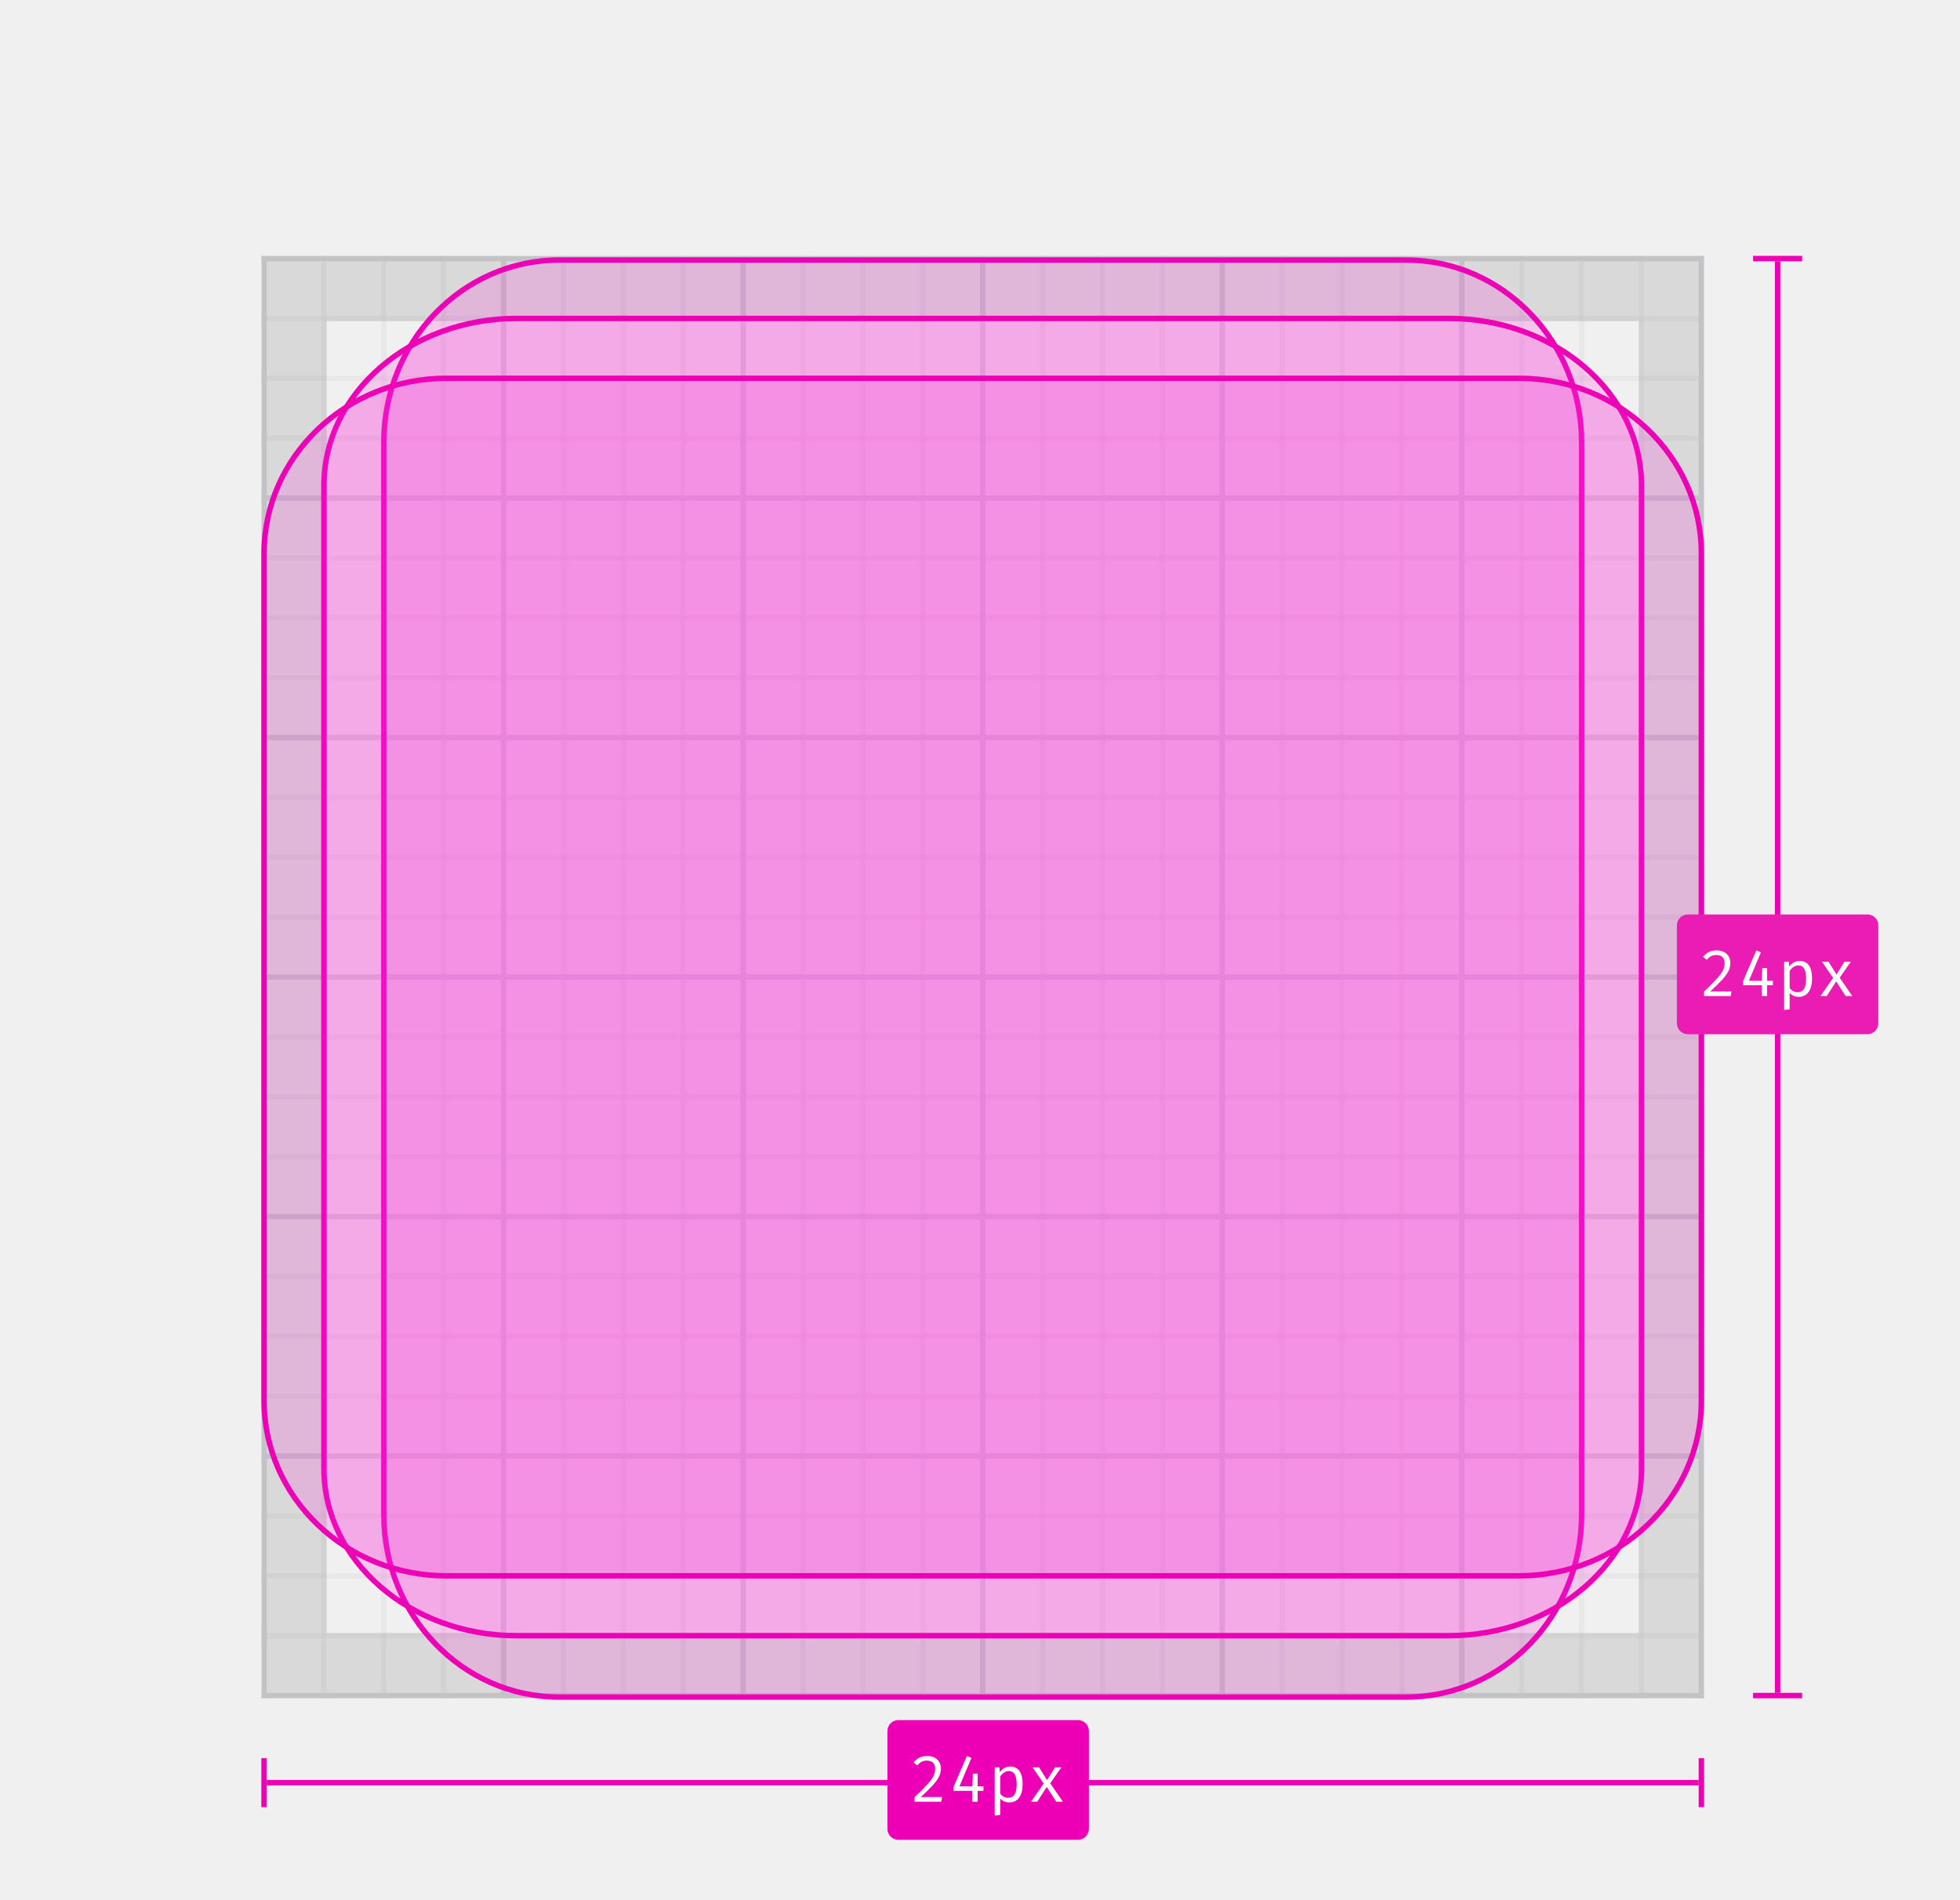
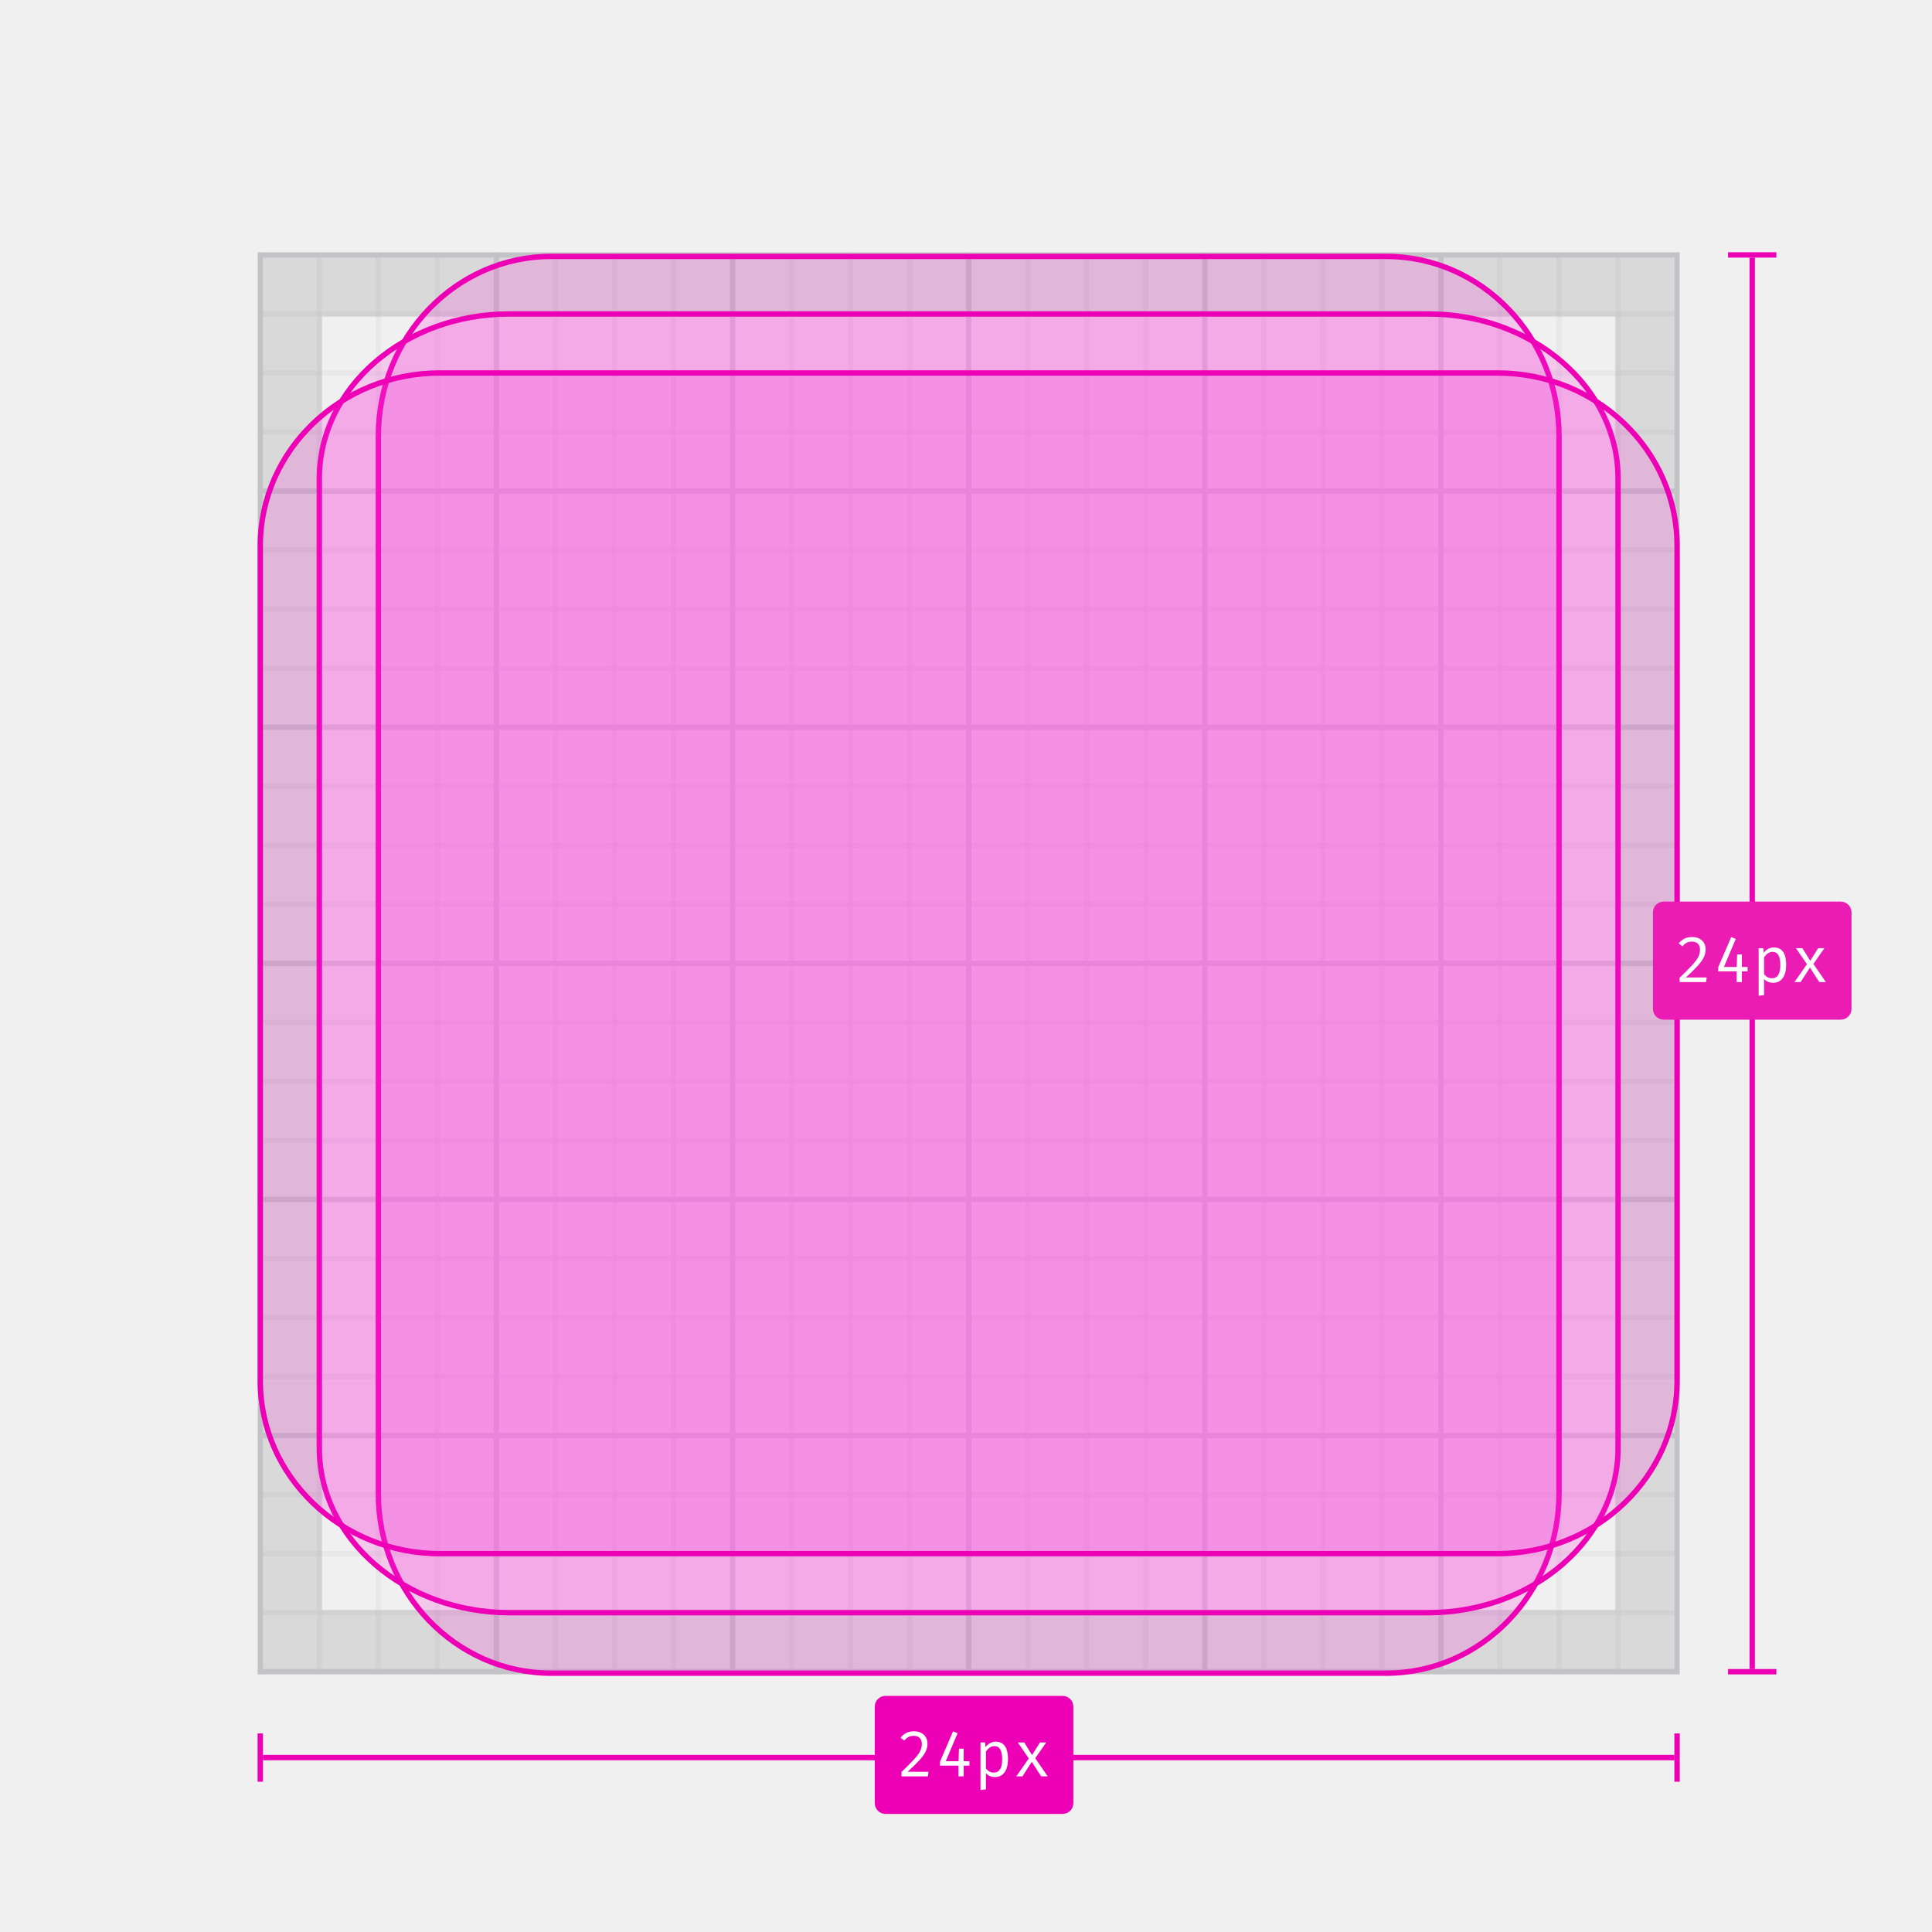
- <svg xmlns="http://www.w3.org/2000/svg" xmlns:xlink="http://www.w3.org/1999/xlink" viewBox="0 0 360 349">
+ <svg xmlns="http://www.w3.org/2000/svg" xmlns:xlink="http://www.w3.org/1999/xlink" viewBox="0 0 360 360">
  <defs>
    <polygon id="a" points="0 0 265 0 265 265 0 265" />
    <polygon id="c" points="0 0 265 0 265 265.201 0 265.201" />
    <polygon id="e" points="0 0 265 0 265 265 0 265" />
    <path id="g" d="M243 34.28v196.99c0 18.78-14.64 34-32.7 34H54.7c-18.06 0-32.7-15.22-32.7-34v-197c0-18.77 14.64-34 32.7-34h155.6c18.06 0 32.7 15.23 32.7 34z" />
    <path id="h" d="M254 42.18v180.64c0 17.22-16.1 31.18-35.95 31.18H46.95C27.1 254 11 240.04 11 222.82V42.18C11 24.96 27.1 11 46.95 11h171.1C237.9 11 254 24.96 254 42.18z" />
    <path id="i" d="M265 54.7v155.6c0 18.06-15.22 32.7-34 32.7H34c-18.78 0-34-14.64-34-32.7V54.7C0 36.64 15.22 22 34 22h197c18.78 0 34 14.64 34 32.7z" />
  </defs>
  <g fill="none" fill-rule="evenodd">
    <g transform="translate(48 47)">
      <mask id="b" fill="white">
        <use xlink:href="#a" />
      </mask>
      <g mask="url(#b)">
        <mask id="d" fill="white">
          <use xlink:href="#c" />
        </mask>
        <rect width="338" height="1" x="-1" fill="#D7D7DB" mask="url(#d)" />
        <rect width="338" height="1" x="-1" y="11" fill="#D7D7DB" mask="url(#d)" opacity=".3" />
        <rect width="338" height="1" x="-1" y="22" fill="#D7D7DB" mask="url(#d)" opacity=".3" />
        <rect width="338" height="1" x="-1" y="33" fill="#D7D7DB" mask="url(#d)" opacity=".3" />
        <rect width="338" height="1" x="-1" y="44" fill="#D7D7DB" mask="url(#d)" />
        <rect width="338" height="1" x="-1" y="55" fill="#D7D7DB" mask="url(#d)" opacity=".3" />
        <rect width="338" height="1" x="-1" y="66" fill="#D7D7DB" mask="url(#d)" opacity=".3" />
        <rect width="338" height="1" x="-1" y="77" fill="#D7D7DB" mask="url(#d)" opacity=".3" />
        <rect width="338" height="1" x="-1" y="88" fill="#D7D7DB" mask="url(#d)" />
        <rect width="338" height="1" x="-1" y="99" fill="#D7D7DB" mask="url(#d)" opacity=".3" />
        <rect width="338" height="1" x="-1" y="110" fill="#D7D7DB" mask="url(#d)" opacity=".3" />
        <rect width="338" height="1" x="-1" y="121" fill="#D7D7DB" mask="url(#d)" opacity=".3" />
        <rect width="338" height="1" x="-1" y="132" fill="#D7D7DB" mask="url(#d)" />
        <rect width="338" height="1" x="-1" y="143" fill="#D7D7DB" mask="url(#d)" opacity=".3" />
        <rect width="338" height="1" x="-1" y="154" fill="#D7D7DB" mask="url(#d)" opacity=".3" />
        <rect width="338" height="1" x="-1" y="165" fill="#D7D7DB" mask="url(#d)" opacity=".3" />
        <rect width="338" height="1" x="-1" y="176" fill="#D7D7DB" mask="url(#d)" />
        <rect width="338" height="1" x="-1" y="187" fill="#D7D7DB" mask="url(#d)" opacity=".3" />
        <rect width="338" height="1" x="-1" y="198" fill="#D7D7DB" mask="url(#d)" opacity=".3" />
        <rect width="338" height="1" x="-1" y="209" fill="#D7D7DB" mask="url(#d)" opacity=".3" />
        <rect width="338" height="1" x="-1" y="220" fill="#D7D7DB" mask="url(#d)" />
        <rect width="338" height="1" x="-1" y="231" fill="#D7D7DB" mask="url(#d)" opacity=".3" />
        <rect width="338" height="1" x="-1" y="242" fill="#D7D7DB" mask="url(#d)" opacity=".3" />
        <rect width="338" height="1" x="-1" y="253" fill="#D7D7DB" mask="url(#d)" opacity=".3" />
        <rect width="338" height="1" x="-1" y="264" fill="#D7D7DB" mask="url(#d)" />
      </g>
      <g mask="url(#b)">
        <g transform="matrix(0 -1 1 0 0 265)">
          <mask id="f" fill="white">
            <use xlink:href="#e" />
          </mask>
          <rect width="338" height="1" x="-73" fill="#D7D7DB" mask="url(#f)" />
          <rect width="338" height="1" x="-73" y="11" fill="#D7D7DB" mask="url(#f)" opacity=".3" />
          <rect width="338" height="1" x="-73" y="22" fill="#D7D7DB" mask="url(#f)" opacity=".3" />
          <rect width="338" height="1" x="-73" y="33" fill="#D7D7DB" mask="url(#f)" opacity=".3" />
          <rect width="338" height="1" x="-73" y="44" fill="#D7D7DB" mask="url(#f)" />
          <rect width="338" height="1" x="-73" y="55" fill="#D7D7DB" mask="url(#f)" opacity=".3" />
          <rect width="338" height="1" x="-73" y="66" fill="#D7D7DB" mask="url(#f)" opacity=".3" />
          <rect width="338" height="1" x="-73" y="77" fill="#D7D7DB" mask="url(#f)" opacity=".3" />
          <rect width="338" height="1" x="-73" y="88" fill="#D7D7DB" mask="url(#f)" />
          <rect width="338" height="1" x="-73" y="99" fill="#D7D7DB" mask="url(#f)" opacity=".3" />
          <rect width="338" height="1" x="-73" y="110" fill="#D7D7DB" mask="url(#f)" opacity=".3" />
          <rect width="338" height="1" x="-73" y="121" fill="#D7D7DB" mask="url(#f)" opacity=".3" />
          <rect width="338" height="1" x="-73" y="132" fill="#D7D7DB" mask="url(#f)" />
          <rect width="338" height="1" x="-73" y="143" fill="#D7D7DB" mask="url(#f)" opacity=".3" />
          <rect width="338" height="1" x="-73" y="154" fill="#D7D7DB" mask="url(#f)" opacity=".3" />
          <rect width="338" height="1" x="-73" y="165" fill="#D7D7DB" mask="url(#f)" opacity=".3" />
          <rect width="338" height="1" x="-73" y="176" fill="#D7D7DB" mask="url(#f)" />
          <rect width="338" height="1" x="-73" y="187" fill="#D7D7DB" mask="url(#f)" opacity=".3" />
          <rect width="338" height="1" x="-73" y="198" fill="#D7D7DB" mask="url(#f)" opacity=".3" />
          <rect width="338" height="1" x="-73" y="209" fill="#D7D7DB" mask="url(#f)" opacity=".3" />
          <rect width="338" height="1" x="-73" y="220" fill="#D7D7DB" mask="url(#f)" />
          <rect width="338" height="1" x="-73" y="231" fill="#D7D7DB" mask="url(#f)" opacity=".3" />
          <rect width="338" height="1" x="-73" y="242" fill="#D7D7DB" mask="url(#f)" opacity=".3" />
          <rect width="338" height="1" x="-73" y="253" fill="#D7D7DB" mask="url(#f)" opacity=".3" />
          <rect width="338" height="1" x="-73" y="264" fill="#D7D7DB" mask="url(#f)" />
        </g>
      </g>
      <rect width="253" height="253" x="6" y="6" stroke="#0C0C0D" stroke-opacity=".1" stroke-width="12" />
      <use fill="#FC2DD7" fill-opacity=".2" xlink:href="#g" />
      <path stroke="#ED00B5" d="M242.5 34.28c0-18.51-14.42-33.5-32.2-33.5H54.7c-17.78 0-32.2 14.99-32.2 33.5v196.99c0 18.5 14.42 33.5 32.2 33.5h155.6c17.78 0 32.2-15 32.2-33.5v-197z" />
      <use fill="#FC2DD7" fill-opacity=".2" xlink:href="#h" />
      <path stroke="#ED00B5" d="M253.5 42.18c0-16.93-15.86-30.68-35.45-30.68H46.95c-19.6 0-35.45 13.75-35.45 30.68v180.64c0 16.93 15.86 30.68 35.45 30.68h171.1c19.6 0 35.45-13.75 35.45-30.68V42.18z" />
      <g>
        <use fill="#FC2DD7" fill-opacity=".2" xlink:href="#i" />
        <path stroke="#ED00B5" d="M264.5 54.7c0-17.78-15-32.2-33.5-32.2H34C15.5 22.5.5 36.92.5 54.7v155.6c0 17.78 15 32.2 33.5 32.2h197c18.5 0 33.5-14.42 33.5-32.2V54.7z" />
      </g>
    </g>
    <g transform="translate(48 47)">
      <g transform="translate(260)">
        <rect width="1" height="263" x="18" y="1" fill="#ED00B5" />
        <rect width="9" height="1" x="14" fill="#ED00B5" />
        <rect width="9" height="1" x="14" y="264" fill="#ED00B5" />
        <rect width="37" height="22" y="121" fill="#EA1CB4" fill-rule="nonzero" rx="2" />
        <path fill="#FFFFFF" d="M8.65 127.9c.38.2.67.47.87.82.2.35.3.74.3 1.18 0 .52-.11 1.01-.35 1.5-.24.47-.61 1-1.13 1.57-.52.57-1.26 1.3-2.21 2.17h3.89l-.12.86H4.98v-.82a48.03 48.03 0 0 0 2.4-2.42c.53-.58.89-1.08 1.09-1.5a3 3 0 0 0 .3-1.32c0-.46-.13-.83-.4-1.1-.26-.26-.63-.39-1.09-.39-.4 0-.72.07-.98.2a2.7 2.7 0 0 0-.8.68l-.7-.54c.34-.41.7-.71 1.1-.9.41-.2.88-.29 1.43-.29.5 0 .94.1 1.32.3zm8.99 6.1h-1.07v2h-.97v-2h-3.44v-.75l2.43-5.65.84.36-2.2 5.22h2.38l.08-2.34h.88v2.34h1.07v.82zm7.18-1.17c0 1-.2 1.8-.62 2.4-.42.6-1.02.9-1.81.9-.69 0-1.25-.24-1.68-.72v3.01l-1.01.12v-8.86h.86l.09.88c.23-.32.5-.58.83-.75.33-.18.68-.27 1.05-.27 1.53 0 2.3 1.1 2.3 3.3zm-3.41-2.18c-.27.19-.5.43-.7.72v3.13c.17.25.38.44.63.58.25.14.52.21.82.21.53 0 .92-.2 1.18-.6.26-.4.4-1.03.4-1.86 0-.83-.12-1.45-.36-1.86-.23-.4-.6-.61-1.09-.61-.32 0-.61.1-.88.29zm4.96 5.35l2.33-3.34-2.05-2.98h1.2l1.46 2.35 1.48-2.35h1.16l-2.05 2.94 2.33 3.38H31l-1.74-2.71-1.74 2.71h-1.15z" />
      </g>
      <g transform="translate(0 269)">
        <rect width="1" height="9" x="264" y="7" fill="#ED00B5" />
        <rect width="263" height="1" x="1" y="11" fill="#ED00B5" />
        <rect width="1" height="9" y="7" fill="#ED00B5" />
        <rect width="37" height="22" x="115" fill="#ED00B5" fill-rule="nonzero" rx="2" />
        <path fill="#FFFFFF" d="M123.65 6.9c.38.2.67.47.87.82.2.35.3.74.3 1.18 0 .52-.11 1.01-.35 1.5-.24.47-.61 1-1.13 1.57-.52.57-1.26 1.3-2.21 2.17h3.89l-.12.86h-4.92v-.82a48.03 48.03 0 0 0 2.4-2.42c.53-.58.89-1.08 1.09-1.5a3 3 0 0 0 .3-1.32c0-.46-.13-.83-.4-1.1-.26-.26-.63-.39-1.09-.39-.4 0-.72.07-.98.2a2.7 2.7 0 0 0-.8.68l-.7-.54c.34-.41.7-.71 1.1-.9.41-.2.88-.29 1.43-.29.5 0 .94.1 1.32.3zm8.99 6.1h-1.07v2h-.97v-2h-3.44v-.75l2.43-5.65.84.36-2.2 5.22h2.38l.08-2.34h.88v2.34h1.07V13zm7.18-1.17c0 1-.2 1.8-.62 2.4-.42.6-1.02.9-1.81.9-.69 0-1.25-.24-1.68-.72v3.01l-1.01.12V8.68h.86l.09.88c.23-.32.5-.58.83-.75.33-.18.68-.27 1.05-.27 1.53 0 2.3 1.1 2.3 3.3zm-3.41-2.18c-.27.19-.5.43-.7.72v3.13c.17.25.38.44.63.58.25.14.52.21.82.21.53 0 .92-.2 1.18-.6.26-.4.4-1.03.4-1.86 0-.83-.12-1.45-.36-1.86-.23-.4-.6-.61-1.09-.61-.32 0-.61.1-.88.29zm4.96 5.35l2.33-3.34-2.05-2.98h1.2l1.46 2.35 1.48-2.35h1.16l-2.05 2.94 2.33 3.38H146l-1.74-2.71-1.74 2.71h-1.15z" />
      </g>
    </g>
  </g>
</svg>
